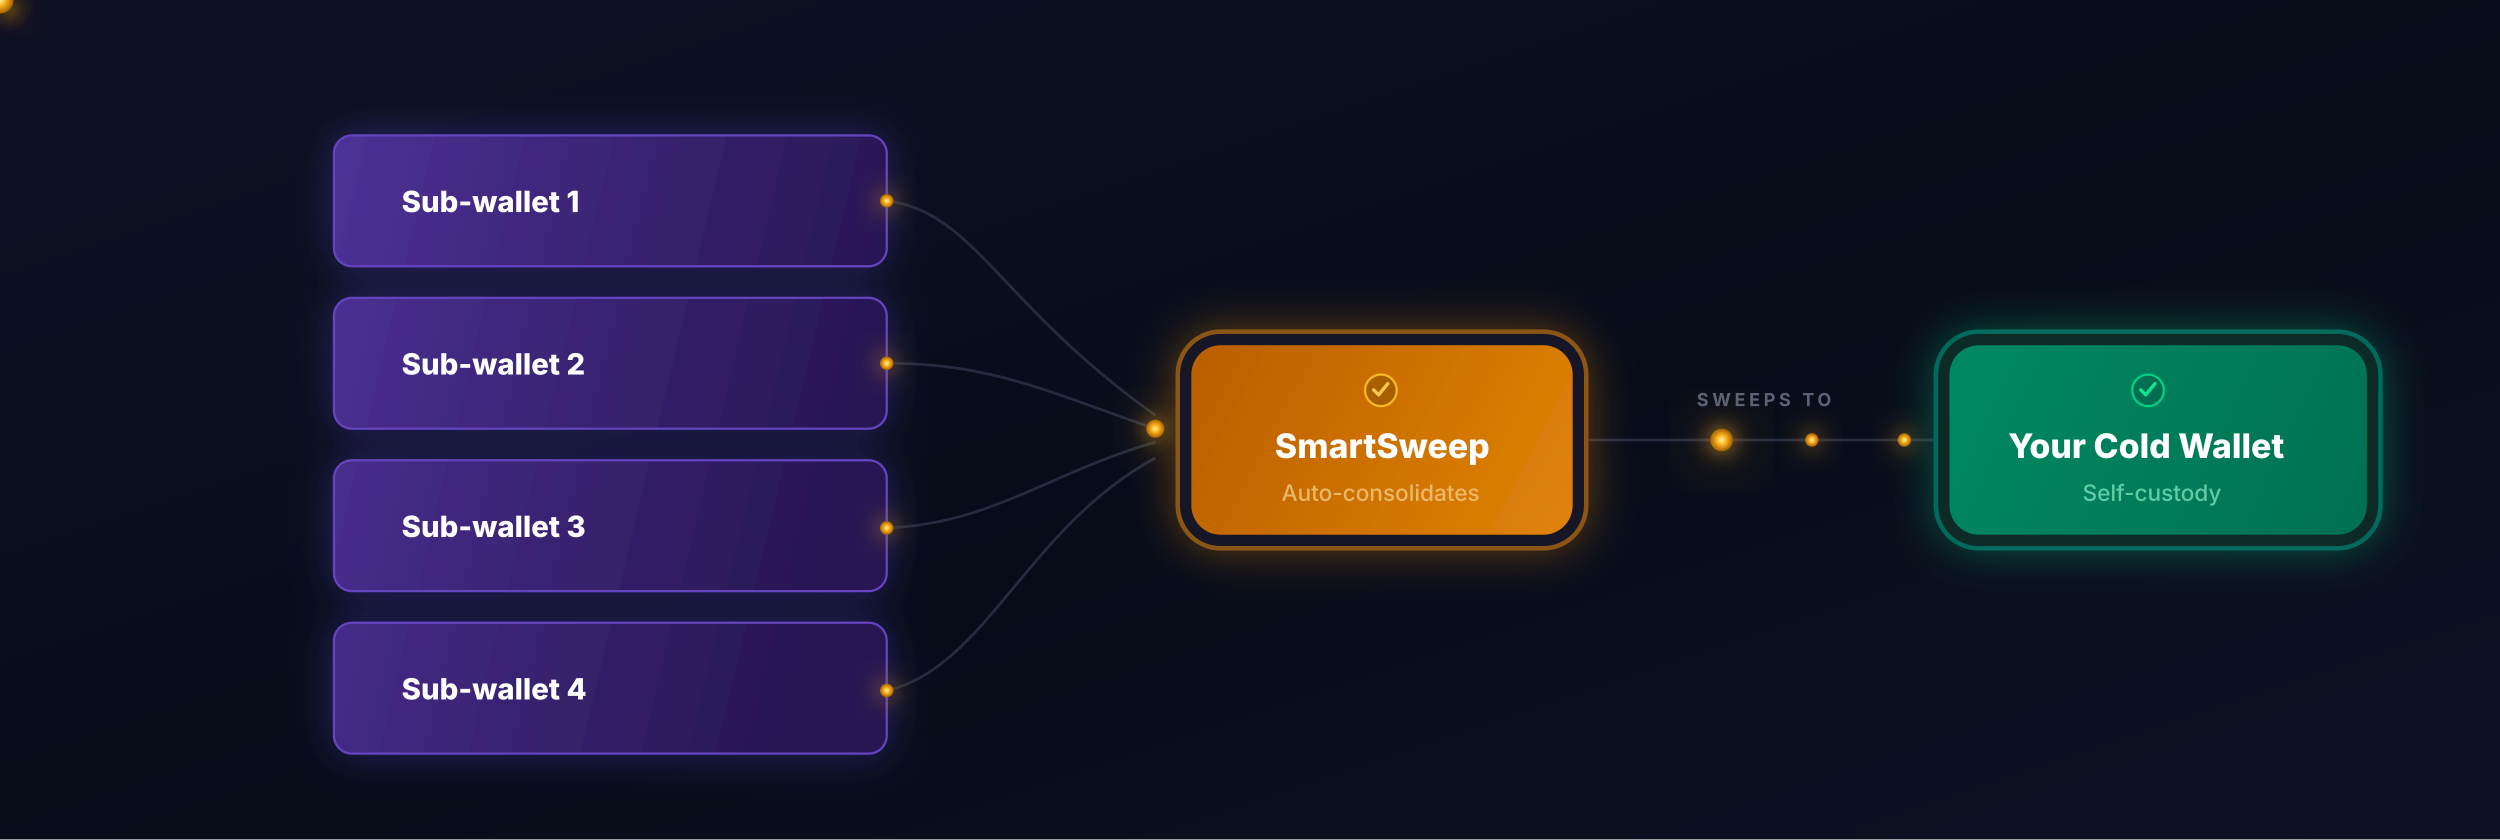
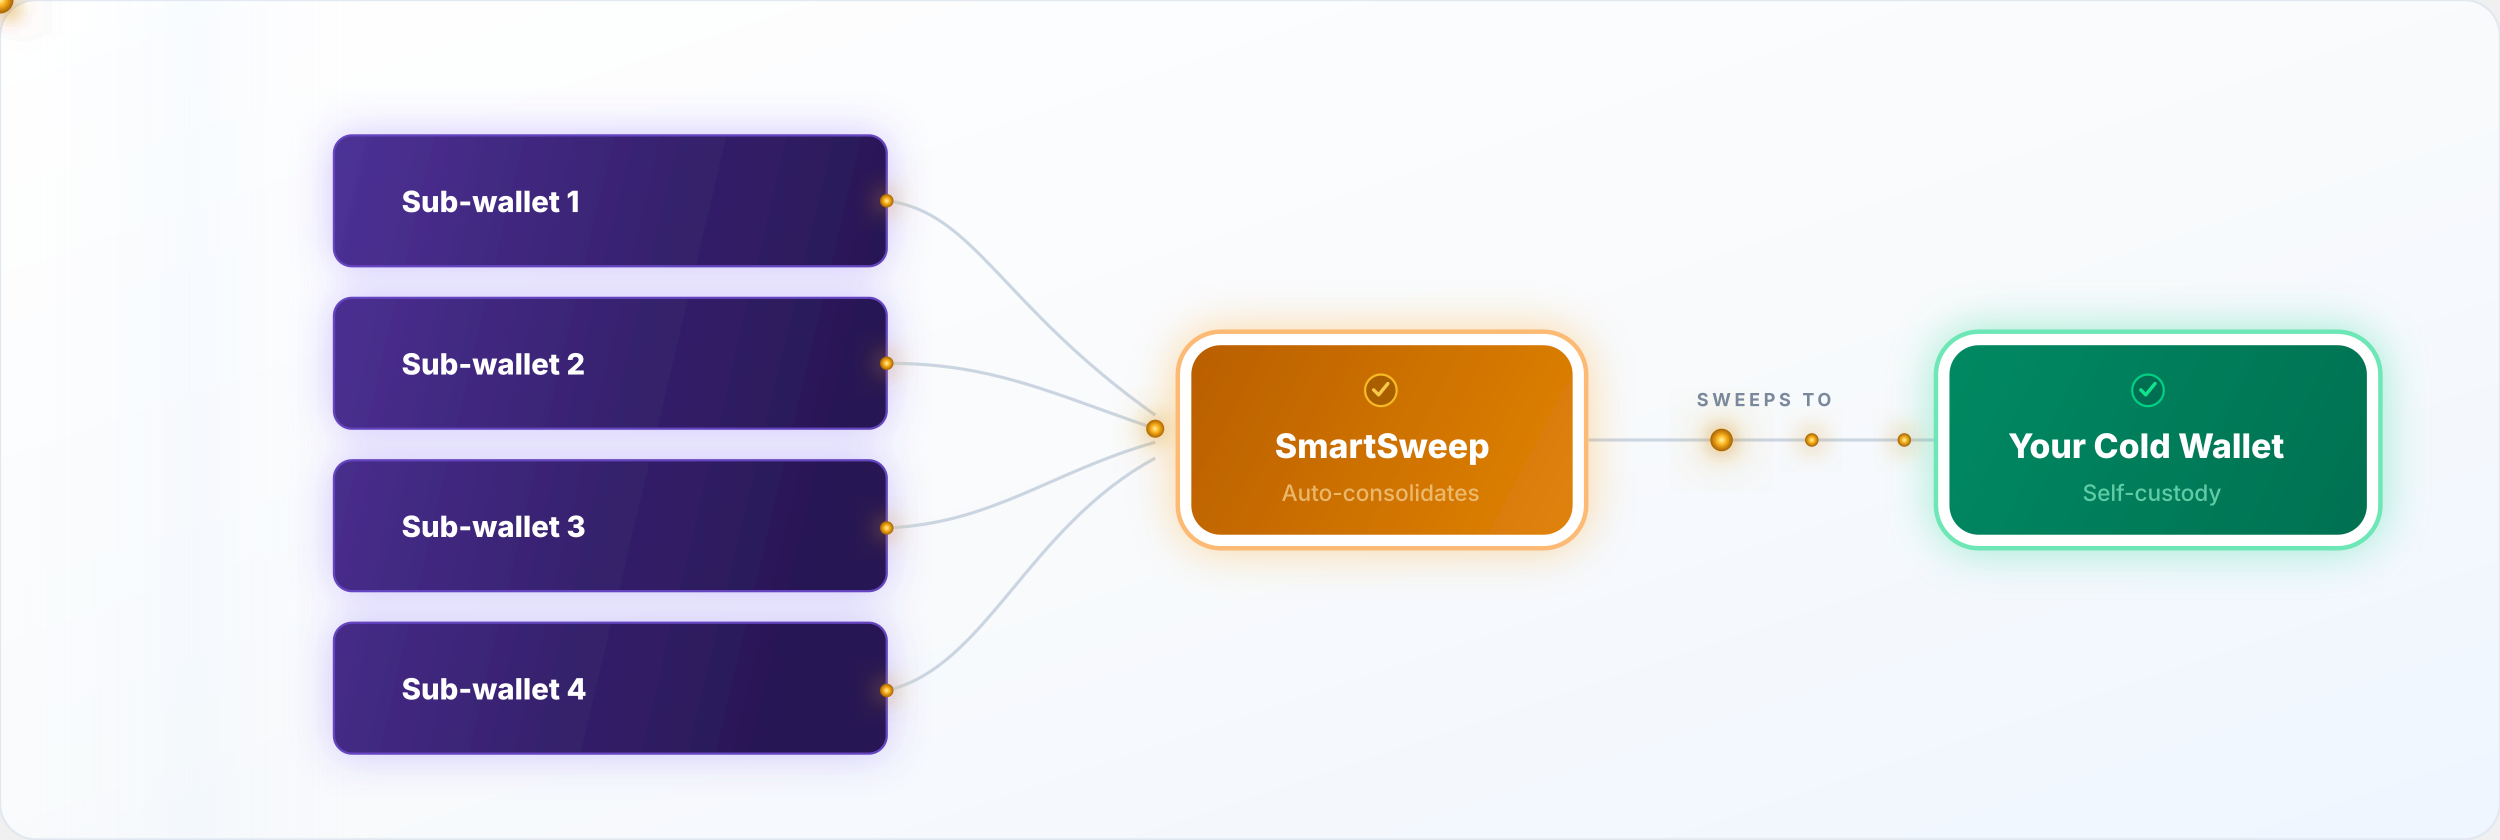
<svg xmlns="http://www.w3.org/2000/svg" width="1108" height="372" viewBox="0 0 1108 372" fill="none">
  <defs>
    <filter id="goldGlow" x="-180%" y="-180%" width="460%" height="460%">
      <feGaussianBlur stdDeviation="5" result="b1" />
      <feGaussianBlur stdDeviation="13" result="b2" />
      <feMerge>
        <feMergeNode in="b2" />
        <feMergeNode in="b1" />
        <feMergeNode in="SourceGraphic" />
      </feMerge>
    </filter>
    <filter id="purpleCardGlow" x="-25%" y="-45%" width="150%" height="190%">
      <feDropShadow dx="0" dy="0" stdDeviation="9" flood-color="#6f4dff" flood-opacity=".32" />
    </filter>
    <filter id="orangeCardGlow" x="-25%" y="-45%" width="150%" height="190%">
      <feDropShadow dx="0" dy="0" stdDeviation="10" flood-color="#ff9900" flood-opacity=".36" />
    </filter>
    <filter id="greenCardGlow" x="-25%" y="-45%" width="150%" height="190%">
      <feDropShadow dx="0" dy="0" stdDeviation="10" flood-color="#00d084" flood-opacity=".36" />
    </filter>
    <linearGradient id="bgVignette" x1="0" y1="0" x2="1" y2="1">
-       <stop offset="0" stop-color="#0D1122" />
-       <stop offset=".55" stop-color="#080C19" />
-       <stop offset="1" stop-color="#0D1122" />
+       <stop offset="0" stop-color="#FFFFFF" />
+       <stop offset=".55" stop-color="#F8FAFC" />
+       <stop offset="1" stop-color="#EFF6FF" />
+     </linearGradient>
+     <linearGradient id="sweepFade" x1="0" y1="0" x2="1" y2="0">
+       <stop offset="0" stop-color="#FFFFFF" stop-opacity="0" />
+       <stop offset=".5" stop-color="#DBEAFE" stop-opacity=".35" />
+       <stop offset="1" stop-color="#FFFFFF" stop-opacity="0" />
    </linearGradient>
    <linearGradient id="purpleCard" x1="148" y1="60" x2="393" y2="118" gradientUnits="userSpaceOnUse">
      <stop stop-color="#4D3196" />
      <stop offset="1" stop-color="#271753" />
    </linearGradient>
    <linearGradient id="orangeCard" x1="528" y1="148" x2="700" y2="238" gradientUnits="userSpaceOnUse">
      <stop stop-color="#B95E00" />
      <stop offset="1" stop-color="#E18408" />
    </linearGradient>
    <linearGradient id="greenCard" x1="858" y1="151" x2="1044" y2="238" gradientUnits="userSpaceOnUse">
      <stop stop-color="#008A63" />
      <stop offset="1" stop-color="#037151" />
    </linearGradient>
    <radialGradient id="gold" cx="50%" cy="50%" r="50%">
      <stop offset="0%" stop-color="#fff4a9" />
      <stop offset="40%" stop-color="#ffb623" />
      <stop offset="100%" stop-color="#a56000" />
    </radialGradient>
    <path id="route1" d="M393 89 C432 94 443 135 512 184" />
    <path id="route2" d="M393 161 C440 161 465 174 512 190" />
    <path id="route3" d="M393 234 C440 232 466 209 512 196" />
    <path id="route4" d="M393 306 C437 296 455 234 512 203" />
    <path id="routeOut" d="M704 195 L858 195" />
    <style>
      .label { fill:#BBADEB; font:700 8px Inter, Arial, sans-serif; letter-spacing:2px; }
      .txt { fill:#fff; font:800 13px Inter, Arial, sans-serif; }
      .title { fill:#fff; font:800 15px Inter, Arial, sans-serif; }
      .subOrange { fill:#F2C982; font:500 10px Inter, Arial, sans-serif; opacity:.8; }
      .subGreen { fill:#78E0B8; font:500 10px Inter, Arial, sans-serif; opacity:.8; }
-       .tiny { fill:#777F93; font:700 8px Inter, Arial, sans-serif; letter-spacing:1.6px; opacity:.75; }
-       .line { stroke:#293044; stroke-width:1.2; fill:none; opacity:.9; }
+       .tiny { fill:#64748B; font:700 8px Inter, Arial, sans-serif; letter-spacing:1.6px; opacity:.85; }
+       .line { stroke:#CBD5E1; stroke-width:1.4; fill:none; opacity:1; }
      .trail {
        stroke:#ffb322;
        stroke-width:2.4;
        fill:none;
        stroke-linecap:round;
        stroke-dasharray:18 200;
        filter:url(#goldGlow);
        opacity:0;
      }

      /* The real "filter" effect in the video: glowing energy particles flowing along paths */
      .trail1 { animation: trailPulse 3s linear infinite; }
      .trail2 { animation: trailPulse 3s linear infinite .2s; }
      .trail3 { animation: trailPulse 3s linear infinite .4s; }
      .trail4 { animation: trailPulse 3s linear infinite .6s; }
      .trail5 { animation: trailPulse 3s linear infinite 1.45s; }

      @keyframes trailPulse {
        0%, 8%, 100% { opacity:0; stroke-dashoffset:190; }
        18% { opacity:.95; }
        42% { opacity:.55; stroke-dashoffset:0; }
        55% { opacity:0; }
      }

      .energy {
        fill:url(#gold);
        filter:url(#goldGlow);
      }

      .energyStatic {
        fill:url(#gold);
        filter:url(#goldGlow);
        animation: blink 2.2s ease-in-out infinite;
      }

      @keyframes blink {
        0%, 100% { opacity:.35; }
        50% { opacity:1; }
      }

      .scanLine {
-         opacity:.08;
+         opacity:.45;
        animation: bgScan 3s linear infinite;
      }

      @keyframes bgScan {
        from { transform: translateX(-260px); }
        to { transform: translateX(1108px); }
      }
    </style>
  </defs>
-   <rect width="1108" height="372" fill="url(#bgVignette)" />
+   <rect width="1108" height="372" rx="16" fill="url(#bgVignette)" stroke="#E2E8F0" stroke-width="1" />
  <g class="scanLine">
    <rect x="0" y="0" width="170" height="372" fill="url(#sweepFade)" />
  </g>
  <g filter="url(#purpleCardGlow)">
    <rect x="148" y="60" width="245" height="58" rx="8" fill="url(#purpleCard)" stroke="#6544bf" />
    <rect x="148" y="132" width="245" height="58" rx="8" fill="url(#purpleCard)" stroke="#6544bf" />
    <rect x="148" y="204" width="245" height="58" rx="8" fill="url(#purpleCard)" stroke="#6544bf" />
    <rect x="148" y="276" width="245" height="58" rx="8" fill="url(#purpleCard)" stroke="#6544bf" />
  </g>
  <g>
    <g transform="translate(93 24)">
      <text x="85" y="70" class="txt">Sub-wallet 1</text>
    </g>
    <g transform="translate(93 96)">
      <text x="85" y="70" class="txt">Sub-wallet 2</text>
    </g>
    <g transform="translate(93 168)">
      <text x="85" y="70" class="txt">Sub-wallet 3</text>
    </g>
    <g transform="translate(93 240)">
      <text x="85" y="70" class="txt">Sub-wallet 4</text>
    </g>
  </g>
  <use href="#route1" class="line" />
  <use href="#route2" class="line" />
  <use href="#route3" class="line" />
  <use href="#route4" class="line" />
  <use href="#routeOut" class="line" />
  <use href="#route1" class="trail trail1" />
  <use href="#route2" class="trail trail2" />
  <use href="#route3" class="trail trail3" />
  <use href="#route4" class="trail trail4" />
  <use href="#routeOut" class="trail trail5" />
  <circle class="energyStatic" cx="393" cy="89" r="3" />
  <circle class="energyStatic" cx="393" cy="161" r="3" />
  <circle class="energyStatic" cx="393" cy="234" r="3" />
  <circle class="energyStatic" cx="393" cy="306" r="3" />
  <circle class="energyStatic" cx="512" cy="190" r="4" />
  <circle class="energyStatic" cx="763" cy="195" r="5" />
  <circle class="energyStatic" cx="803" cy="195" r="3" />
  <circle class="energyStatic" cx="844" cy="195" r="3" />
  <circle r="5" class="energy">
    <animateMotion dur="3s" repeatCount="indefinite" begin="0s">
      <mpath href="#route1" />
    </animateMotion>
    <animate attributeName="opacity" values="0;1;1;0" keyTimes="0;0.15;0.55;1" dur="3s" repeatCount="indefinite" />
  </circle>
  <circle r="5" class="energy">
    <animateMotion dur="3s" repeatCount="indefinite" begin=".2s">
      <mpath href="#route2" />
    </animateMotion>
    <animate attributeName="opacity" values="0;1;1;0" keyTimes="0;0.15;0.55;1" dur="3s" repeatCount="indefinite" begin=".2s" />
  </circle>
  <circle r="5" class="energy">
    <animateMotion dur="3s" repeatCount="indefinite" begin=".4s">
      <mpath href="#route3" />
    </animateMotion>
    <animate attributeName="opacity" values="0;1;1;0" keyTimes="0;0.15;0.55;1" dur="3s" repeatCount="indefinite" begin=".4s" />
  </circle>
  <circle r="4" class="energy">
    <animateMotion dur="3s" repeatCount="indefinite" begin=".6s">
      <mpath href="#route4" />
    </animateMotion>
    <animate attributeName="opacity" values="0;1;1;0" keyTimes="0;0.15;0.55;1" dur="3s" repeatCount="indefinite" begin=".6s" />
  </circle>
  <circle r="6" class="energy">
    <animateMotion dur="3s" repeatCount="indefinite" begin="1.45s">
      <mpath href="#routeOut" />
    </animateMotion>
    <animate attributeName="opacity" values="0;1;1;0" keyTimes="0;0.12;0.75;1" dur="3s" repeatCount="indefinite" begin="1.45s" />
  </circle>
  <g filter="url(#orangeCardGlow)">
-     <rect x="522" y="147" width="181" height="96" rx="19" fill="#151428" stroke="#8B5413" stroke-width="2" />
+     <rect x="522" y="147" width="181" height="96" rx="19" fill="#FFFFFF" stroke="#FDBA74" stroke-width="2" />
    <rect x="528" y="153" width="169" height="84" rx="13" fill="url(#orangeCard)" />
    <circle cx="612" cy="173" r="7" fill="#A95E00" stroke="#F5BA24" />
    <path d="M608.8 172.8l2.2 2.2 4.1-5" stroke="#F8C84C" stroke-width="1.5" stroke-linecap="round" stroke-linejoin="round" />
    <text x="565" y="203" class="title">SmartSweep</text>
    <text x="568" y="222" class="subOrange">Auto-consolidates</text>
  </g>
  <text x="752" y="180" class="tiny">SWEEPS TO</text>
  <g filter="url(#greenCardGlow)">
-     <rect x="858" y="147" width="197" height="96" rx="19" fill="#0A2927" stroke="#026B5D" stroke-width="2" />
+     <rect x="858" y="147" width="197" height="96" rx="19" fill="#FFFFFF" stroke="#6EE7B7" stroke-width="2" />
    <rect x="864" y="153" width="185" height="84" rx="13" fill="url(#greenCard)" />
    <circle cx="952" cy="173" r="7" fill="#006E51" stroke="#00D084" />
    <path d="M948.8 172.8l2.2 2.2 4.1-5" stroke="#0DE68F" stroke-width="1.5" stroke-linecap="round" stroke-linejoin="round" />
    <text x="890" y="203" class="title">Your Cold Wallet</text>
    <text x="923" y="222" class="subGreen">Self-custody</text>
  </g>
</svg>
